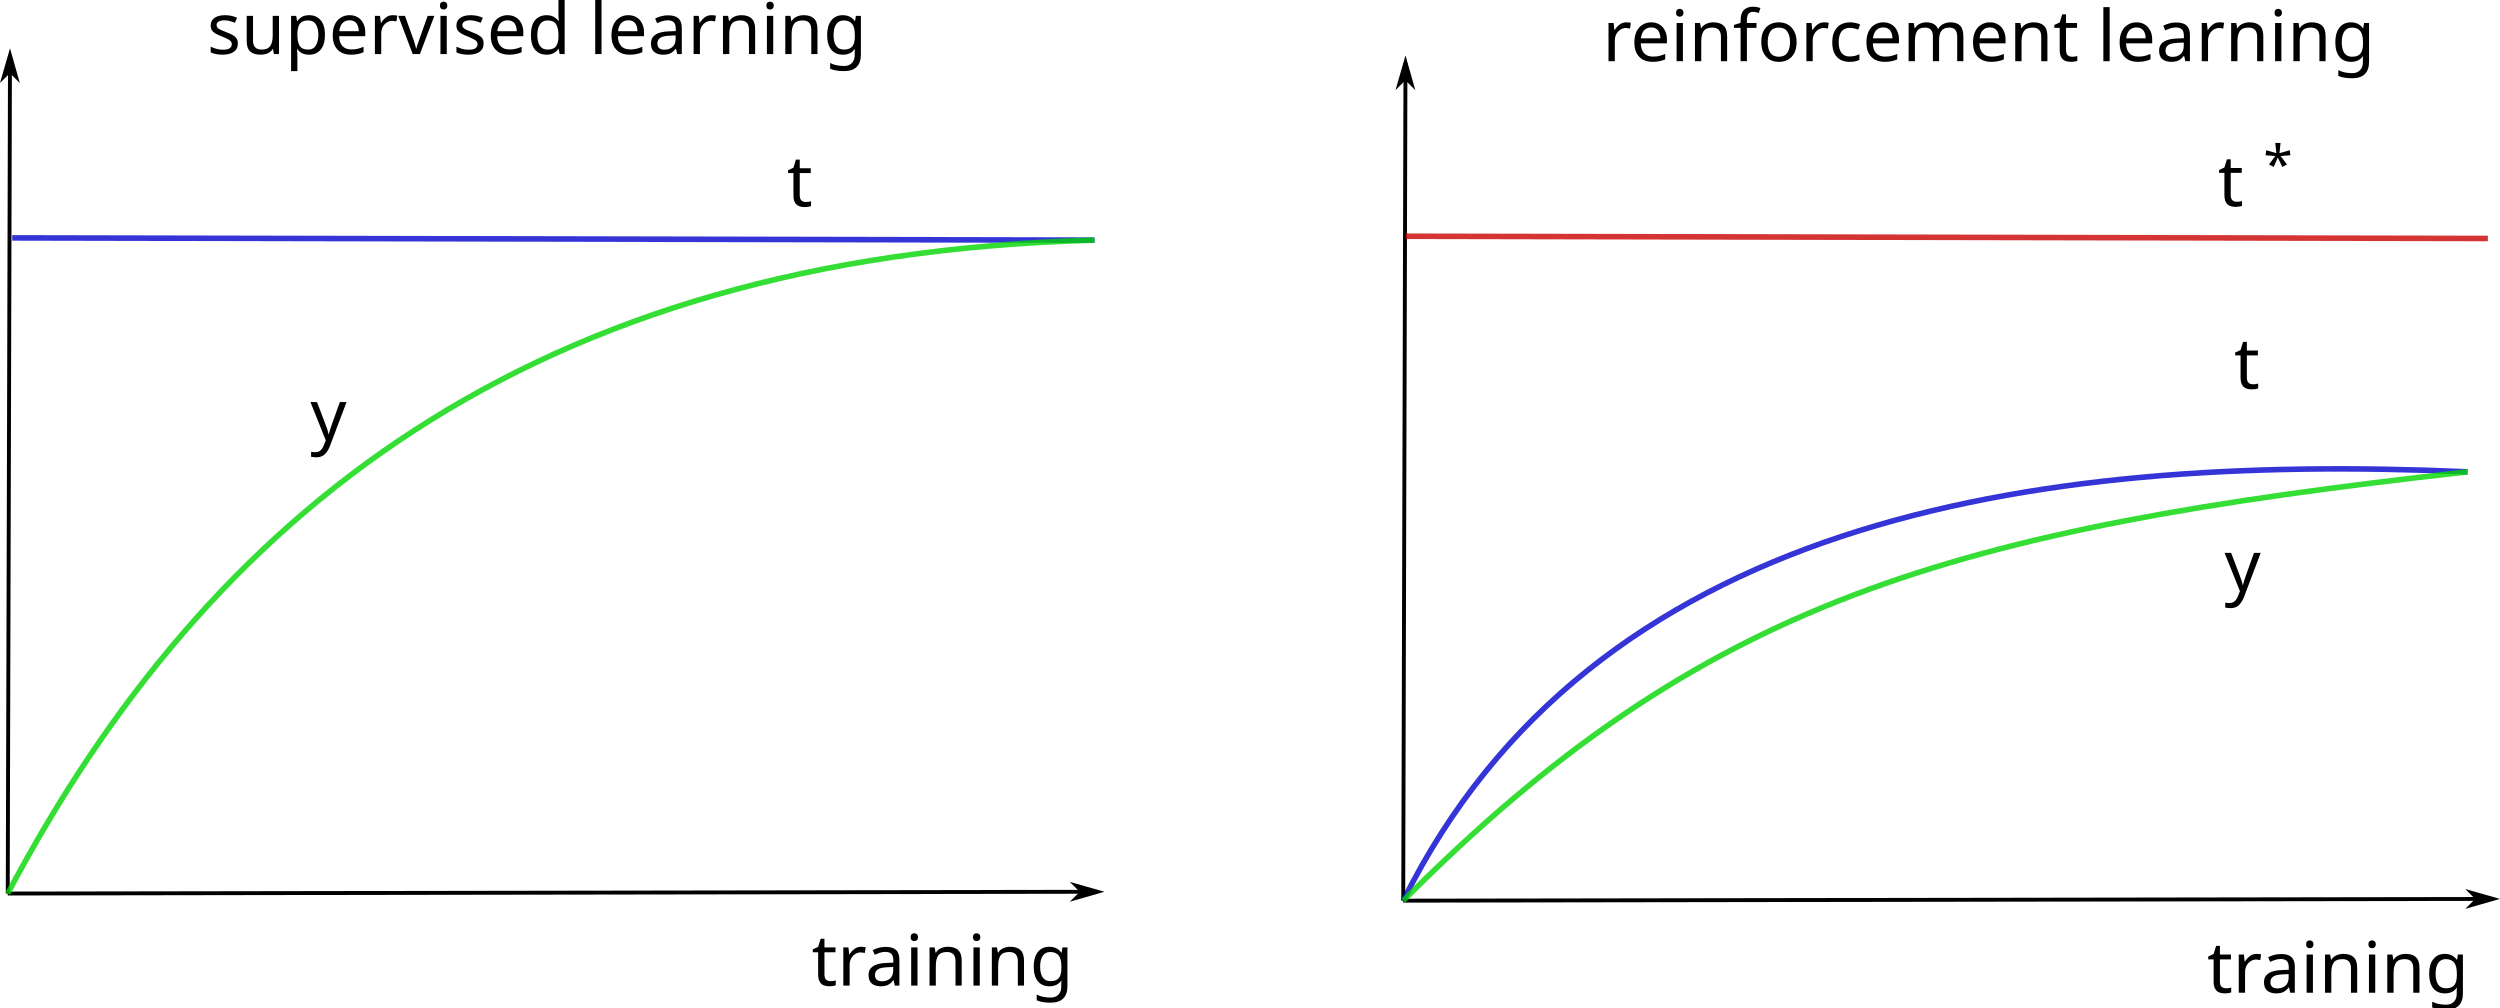
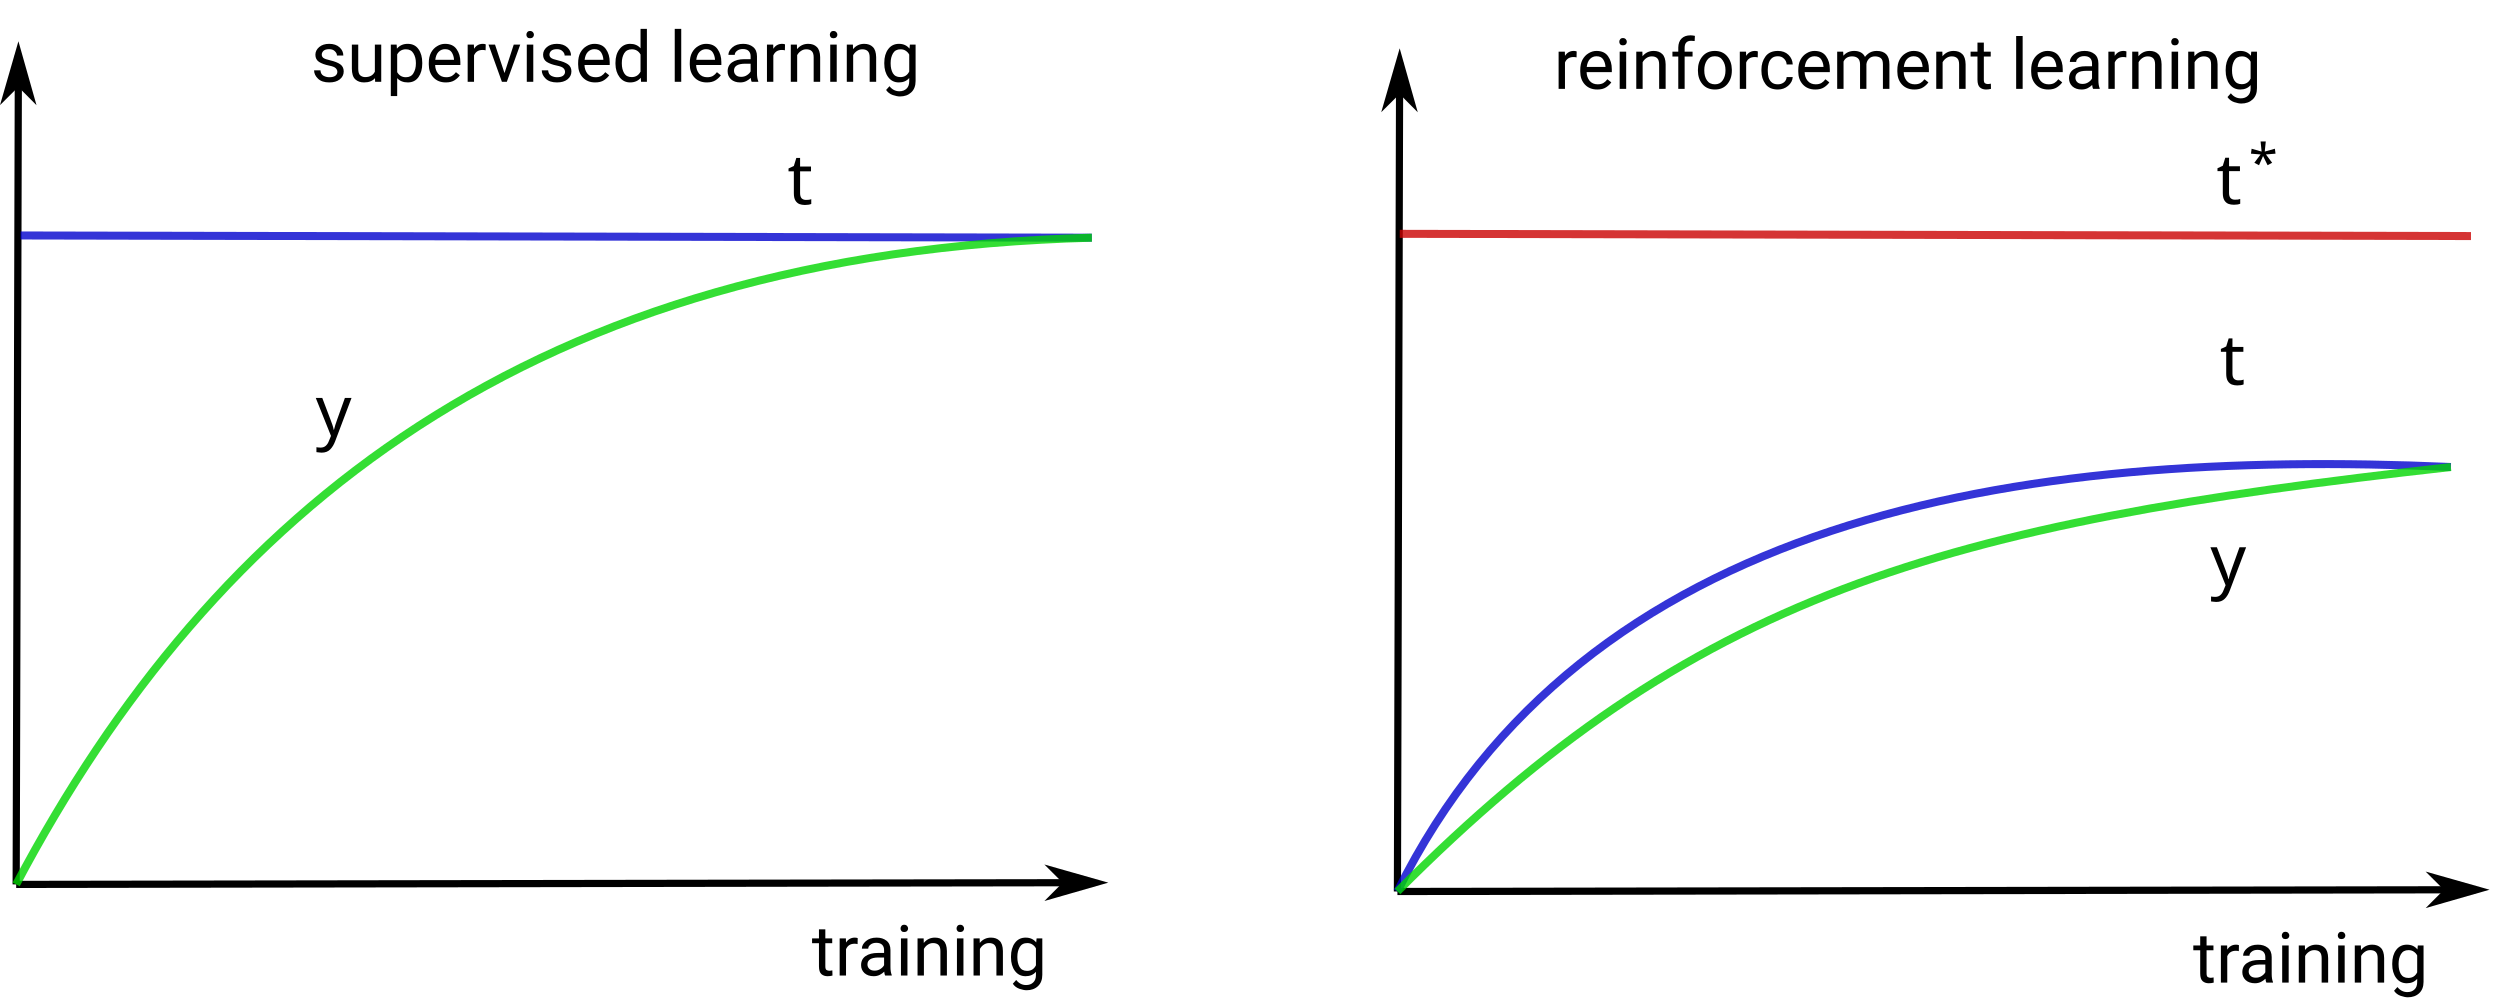
- <svg xmlns="http://www.w3.org/2000/svg" width="297.579mm" height="119.928mm" viewBox="0 0 297.579 119.928" version="1.1" id="svg8">
+ <svg xmlns="http://www.w3.org/2000/svg" width="300.646mm" height="119.915mm" viewBox="0 0 300.646 119.915" version="1.1" id="svg8">
  <defs id="defs2">
    <marker orient="auto" refY="0" refX="0" id="Arrow1Mend" style="overflow:visible">
      <path id="path845" d="M 0,0 5,-5 -12.5,0 5,5 Z" style="fill:#000000;fill-opacity:1;fill-rule:evenodd;stroke:#000000;stroke-width:1pt;stroke-opacity:1" transform="matrix(-0.4,0,0,-0.4,-4,0)" />
    </marker>
    <marker orient="auto" refY="0" refX="0" id="Arrow1Mend-3" style="overflow:visible">
      <path id="path845-6" d="M 0,0 5,-5 -12.5,0 5,5 Z" style="fill:#000000;fill-opacity:1;fill-rule:evenodd;stroke:#000000;stroke-width:1pt;stroke-opacity:1" transform="matrix(-0.4,0,0,-0.4,-4,0)" />
    </marker>
    <marker orient="auto" refY="0" refX="0" id="Arrow1Mend-3-9" style="overflow:visible">
      <path id="path845-6-1" d="M 0,0 5,-5 -12.5,0 5,5 Z" style="fill:#000000;fill-opacity:1;fill-rule:evenodd;stroke:#000000;stroke-width:1pt;stroke-opacity:1" transform="matrix(-0.4,0,0,-0.4,-4,0)" />
    </marker>
    <marker orient="auto" refY="0" refX="0" id="Arrow1Mend-2" style="overflow:visible">
      <path id="path845-7" d="M 0,0 5,-5 -12.5,0 5,5 Z" style="fill:#000000;fill-opacity:1;fill-rule:evenodd;stroke:#000000;stroke-width:1pt;stroke-opacity:1" transform="matrix(-0.4,0,0,-0.4,-4,0)" />
    </marker>
  </defs>
-   <g id="layer1" transform="translate(-18.32137,-142.5325)">
-     <path style="fill:none;stroke:#000000;stroke-width:0.465;stroke-linecap:butt;stroke-linejoin:miter;stroke-miterlimit:4;stroke-dasharray:none;stroke-opacity:1;marker-end:url(#Arrow1Mend)" d="m 19.243,248.891 0.267,-99.692" id="path815" />
-     <path style="fill:none;stroke:#000000;stroke-width:0.465;stroke-linecap:butt;stroke-linejoin:miter;stroke-miterlimit:4;stroke-dasharray:none;stroke-opacity:1;marker-end:url(#Arrow1Mend-3)" d="m 19.243,248.891 129.634,-0.21" id="path815-7" />
-     <path style="fill:none;stroke:#0000cc;stroke-width:0.665;stroke-linecap:butt;stroke-linejoin:miter;stroke-miterlimit:4;stroke-dasharray:none;stroke-opacity:0.796" d="m 19.778,170.849 128.824,0.267" id="path2847" />
+   <g id="layer1" transform="translate(-17.2983,-142.5325)">
+     <path style="fill:none;stroke:#000000;stroke-width:0.865;stroke-linecap:butt;stroke-linejoin:miter;stroke-miterlimit:4;stroke-dasharray:none;stroke-opacity:1;marker-end:url(#Arrow1Mend)" d="m 19.243,248.891 0.267,-99.692" id="path815" />
+     <path style="fill:none;stroke:#000000;stroke-width:0.865;stroke-linecap:butt;stroke-linejoin:miter;stroke-miterlimit:4;stroke-dasharray:none;stroke-opacity:1;marker-end:url(#Arrow1Mend-3)" d="m 19.243,248.891 129.634,-0.21" id="path815-7" />
+     <path style="fill:none;stroke:#0000cc;stroke-width:0.965;stroke-linecap:butt;stroke-linejoin:miter;stroke-miterlimit:4;stroke-dasharray:none;stroke-opacity:0.796" d="m 19.778,170.849 128.824,0.267" id="path2847" />
    <text xml:space="preserve" style="font-style:normal;font-weight:normal;font-size:10.583px;line-height:1.25;font-family:sans-serif;letter-spacing:0px;word-spacing:0px;fill:#000000;fill-opacity:1;stroke:none;stroke-width:0.265" x="111.986" y="167.107" id="text2851">
      <tspan id="tspan2849" x="111.986" y="167.107" style="font-size:8.467px;stroke-width:0.265">t</tspan>
    </text>
    <text xml:space="preserve" style="font-style:normal;font-weight:normal;font-size:10.583px;line-height:1.25;font-family:sans-serif;letter-spacing:0px;word-spacing:0px;fill:#000000;fill-opacity:1;stroke:none;stroke-width:0.265" x="114.926" y="259.85" id="text2855">
-       <tspan id="tspan2853" x="114.926" y="259.85" style="font-size:8.467px;stroke-width:0.265">training</tspan>
+       <tspan id="tspan2853" x="114.926" y="259.85" style="font-style:normal;font-variant:normal;font-weight:normal;font-stretch:normal;font-size:8.467px;font-family:Roboto;-inkscape-font-specification:Roboto;stroke-width:0.265">training</tspan>
    </text>
-     <path style="fill:none;stroke:#00d500;stroke-width:0.665;stroke-linecap:butt;stroke-linejoin:miter;stroke-miterlimit:4;stroke-dasharray:none;stroke-opacity:0.796" d="M 19.243,248.891 C 43.13,203.734 81.356,172.915 148.602,171.116" id="path2847-5" />
+     <path style="fill:none;stroke:#00d500;stroke-width:0.965;stroke-linecap:butt;stroke-linejoin:miter;stroke-miterlimit:4;stroke-dasharray:none;stroke-opacity:0.796" d="M 19.243,248.891 C 43.13,203.734 81.356,172.915 148.602,171.116" id="path2847-5" />
    <text xml:space="preserve" style="font-style:normal;font-weight:normal;font-size:10.583px;line-height:1.25;font-family:sans-serif;letter-spacing:0px;word-spacing:0px;fill:#000000;fill-opacity:1;stroke:none;stroke-width:0.265" x="55.256" y="194.936" id="text2851-3">
      <tspan id="tspan2849-5" x="55.256" y="194.936" style="font-size:8.467px;stroke-width:0.265">y</tspan>
    </text>
-     <text xml:space="preserve" style="font-style:normal;font-weight:normal;font-size:10.583px;line-height:1.25;font-family:sans-serif;letter-spacing:0px;word-spacing:0px;fill:#000000;fill-opacity:1;stroke:none;stroke-width:0.265" x="42.962" y="148.965" id="text2851-6">
-       <tspan id="tspan2849-2" x="42.962" y="148.965" style="font-size:8.467px;stroke-width:0.265">supervised learning</tspan>
+     <text xml:space="preserve" style="font-style:normal;font-weight:normal;font-size:10.583px;line-height:1.25;font-family:sans-serif;letter-spacing:0px;word-spacing:0px;fill:#000000;fill-opacity:1;stroke:none;stroke-width:0.265" x="54.679" y="152.367" id="text2851-6">
+       <tspan id="tspan2849-2" x="54.679" y="152.367" style="font-style:normal;font-variant:normal;font-weight:normal;font-stretch:normal;font-size:8.467px;font-family:Roboto;-inkscape-font-specification:Roboto;stroke-width:0.265">supervised learning</tspan>
    </text>
-     <path style="fill:none;stroke:#000000;stroke-width:0.465;stroke-linecap:butt;stroke-linejoin:miter;stroke-miterlimit:4;stroke-dasharray:none;stroke-opacity:1;marker-end:url(#Arrow1Mend-2)" d="m 185.35,249.741 0.267,-99.692" id="path815-0" />
-     <path style="fill:none;stroke:#000000;stroke-width:0.465;stroke-linecap:butt;stroke-linejoin:miter;stroke-miterlimit:4;stroke-dasharray:none;stroke-opacity:1;marker-end:url(#Arrow1Mend-3-9)" d="m 185.35,249.741 129.634,-0.21" id="path815-7-9" />
-     <path style="fill:none;stroke:#0000cc;stroke-width:0.665;stroke-linecap:butt;stroke-linejoin:miter;stroke-miterlimit:4;stroke-dasharray:none;stroke-opacity:0.796" d="m 185.35,249.741 c 22.465,-45.249 74.379,-53.343 126.686,-51.048" id="path2847-3" />
+     <path style="fill:none;stroke:#000000;stroke-width:0.865;stroke-linecap:butt;stroke-linejoin:miter;stroke-miterlimit:4;stroke-dasharray:none;stroke-opacity:1;marker-end:url(#Arrow1Mend-2)" d="m 185.35,249.741 0.267,-99.692" id="path815-0" />
+     <path style="fill:none;stroke:#000000;stroke-width:0.865;stroke-linecap:butt;stroke-linejoin:miter;stroke-miterlimit:4;stroke-dasharray:none;stroke-opacity:1;marker-end:url(#Arrow1Mend-3-9)" d="m 185.35,249.741 129.634,-0.21" id="path815-7-9" />
+     <path style="fill:none;stroke:#0000cc;stroke-width:0.965;stroke-linecap:butt;stroke-linejoin:miter;stroke-miterlimit:4;stroke-dasharray:none;stroke-opacity:0.796" d="m 185.35,249.741 c 22.465,-45.249 74.379,-53.343 126.686,-51.048" id="path2847-3" />
    <text xml:space="preserve" style="font-style:normal;font-weight:normal;font-size:10.583px;line-height:1.25;font-family:sans-serif;letter-spacing:0px;word-spacing:0px;fill:#000000;fill-opacity:1;stroke:none;stroke-width:0.265" x="284.24" y="188.804" id="text2851-60">
      <tspan id="tspan2849-6" x="284.24" y="188.804" style="font-size:8.467px;stroke-width:0.265">t</tspan>
    </text>
    <text xml:space="preserve" style="font-style:normal;font-weight:normal;font-size:10.583px;line-height:1.25;font-family:sans-serif;letter-spacing:0px;word-spacing:0px;fill:#000000;fill-opacity:1;stroke:none;stroke-width:0.265" x="281.032" y="260.699" id="text2855-2">
-       <tspan id="tspan2853-6" x="281.032" y="260.699" style="font-size:8.467px;stroke-width:0.265">training</tspan>
+       <tspan id="tspan2853-6" x="281.032" y="260.699" style="font-style:normal;font-variant:normal;font-weight:normal;font-stretch:normal;font-size:8.467px;font-family:Roboto;-inkscape-font-specification:Roboto;stroke-width:0.265">training</tspan>
    </text>
-     <path style="fill:none;stroke:#00d500;stroke-width:0.665;stroke-linecap:butt;stroke-linejoin:miter;stroke-miterlimit:4;stroke-dasharray:none;stroke-opacity:0.796" d="m 185.35,249.741 c 35.647,-35.803 65.052,-44.172 126.686,-51.048" id="path2847-5-1" />
+     <path style="fill:none;stroke:#00d500;stroke-width:0.965;stroke-linecap:butt;stroke-linejoin:miter;stroke-miterlimit:4;stroke-dasharray:none;stroke-opacity:0.796" d="m 185.35,249.741 c 35.647,-35.803 65.052,-44.172 126.686,-51.048" id="path2847-5-1" />
    <text xml:space="preserve" style="font-style:normal;font-weight:normal;font-size:10.583px;line-height:1.25;font-family:sans-serif;letter-spacing:0px;word-spacing:0px;fill:#000000;fill-opacity:1;stroke:none;stroke-width:0.265" x="283.102" y="212.89" id="text2851-3-8">
      <tspan id="tspan2849-5-7" x="283.102" y="212.89" style="font-size:8.467px;stroke-width:0.265">y</tspan>
    </text>
-     <text xml:space="preserve" style="font-style:normal;font-weight:normal;font-size:10.583px;line-height:1.25;font-family:sans-serif;letter-spacing:0px;word-spacing:0px;fill:#000000;fill-opacity:1;stroke:none;stroke-width:0.265" x="209.068" y="149.815" id="text2851-6-9">
-       <tspan id="tspan2849-2-2" x="209.068" y="149.815" style="font-size:8.467px;stroke-width:0.265">reinforcement learning</tspan>
+     <text xml:space="preserve" style="font-style:normal;font-weight:normal;font-size:10.583px;line-height:1.25;font-family:sans-serif;letter-spacing:0px;word-spacing:0px;fill:#000000;fill-opacity:1;stroke:none;stroke-width:0.265" x="204.155" y="153.216" id="text2851-6-9">
+       <tspan id="tspan2849-2-2" x="204.155" y="153.216" style="font-style:normal;font-variant:normal;font-weight:normal;font-stretch:normal;font-size:8.467px;font-family:Roboto;-inkscape-font-specification:Roboto;stroke-width:0.265">reinforcement learning</tspan>
    </text>
-     <path style="fill:none;stroke:#ca0000;stroke-width:0.665;stroke-linecap:butt;stroke-linejoin:miter;stroke-miterlimit:4;stroke-dasharray:none;stroke-opacity:0.796" d="M 185.632,170.653 314.456,170.92" id="path2847-0" />
-     <text xml:space="preserve" style="font-style:normal;font-weight:normal;font-size:10.583px;line-height:1.25;font-family:sans-serif;letter-spacing:0px;word-spacing:0px;fill:#000000;fill-opacity:1;stroke:none;stroke-width:0.265" x="282.315" y="167.077" id="text2851-60-2">
-       <tspan id="tspan2849-6-3" x="282.315" y="167.077" style="font-size:8.467px;stroke-width:0.265">t</tspan>
+     <path style="fill:none;stroke:#ca0000;stroke-width:0.965;stroke-linecap:butt;stroke-linejoin:miter;stroke-miterlimit:4;stroke-dasharray:none;stroke-opacity:0.796" d="M 185.632,170.653 314.456,170.92" id="path2847-0" />
+     <text xml:space="preserve" style="font-style:normal;font-weight:normal;font-size:10.583px;line-height:1.25;font-family:sans-serif;letter-spacing:0px;word-spacing:0px;fill:#000000;fill-opacity:1;stroke:none;stroke-width:0.265" x="283.827" y="167.077" id="text2851-60-2">
+       <tspan id="tspan2849-6-3" x="283.827" y="167.077" style="font-size:8.467px;stroke-width:0.265">t</tspan>
    </text>
    <text xml:space="preserve" style="font-style:normal;font-weight:normal;font-size:10.583px;line-height:1.25;font-family:sans-serif;letter-spacing:0px;word-spacing:0px;fill:#000000;fill-opacity:1;stroke:none;stroke-width:0.265" x="287.729" y="164.372" id="text3397">
      <tspan id="tspan3395" x="287.729" y="164.372" style="font-size:6.35px;stroke-width:0.265">*</tspan>
    </text>
  </g>
</svg>
